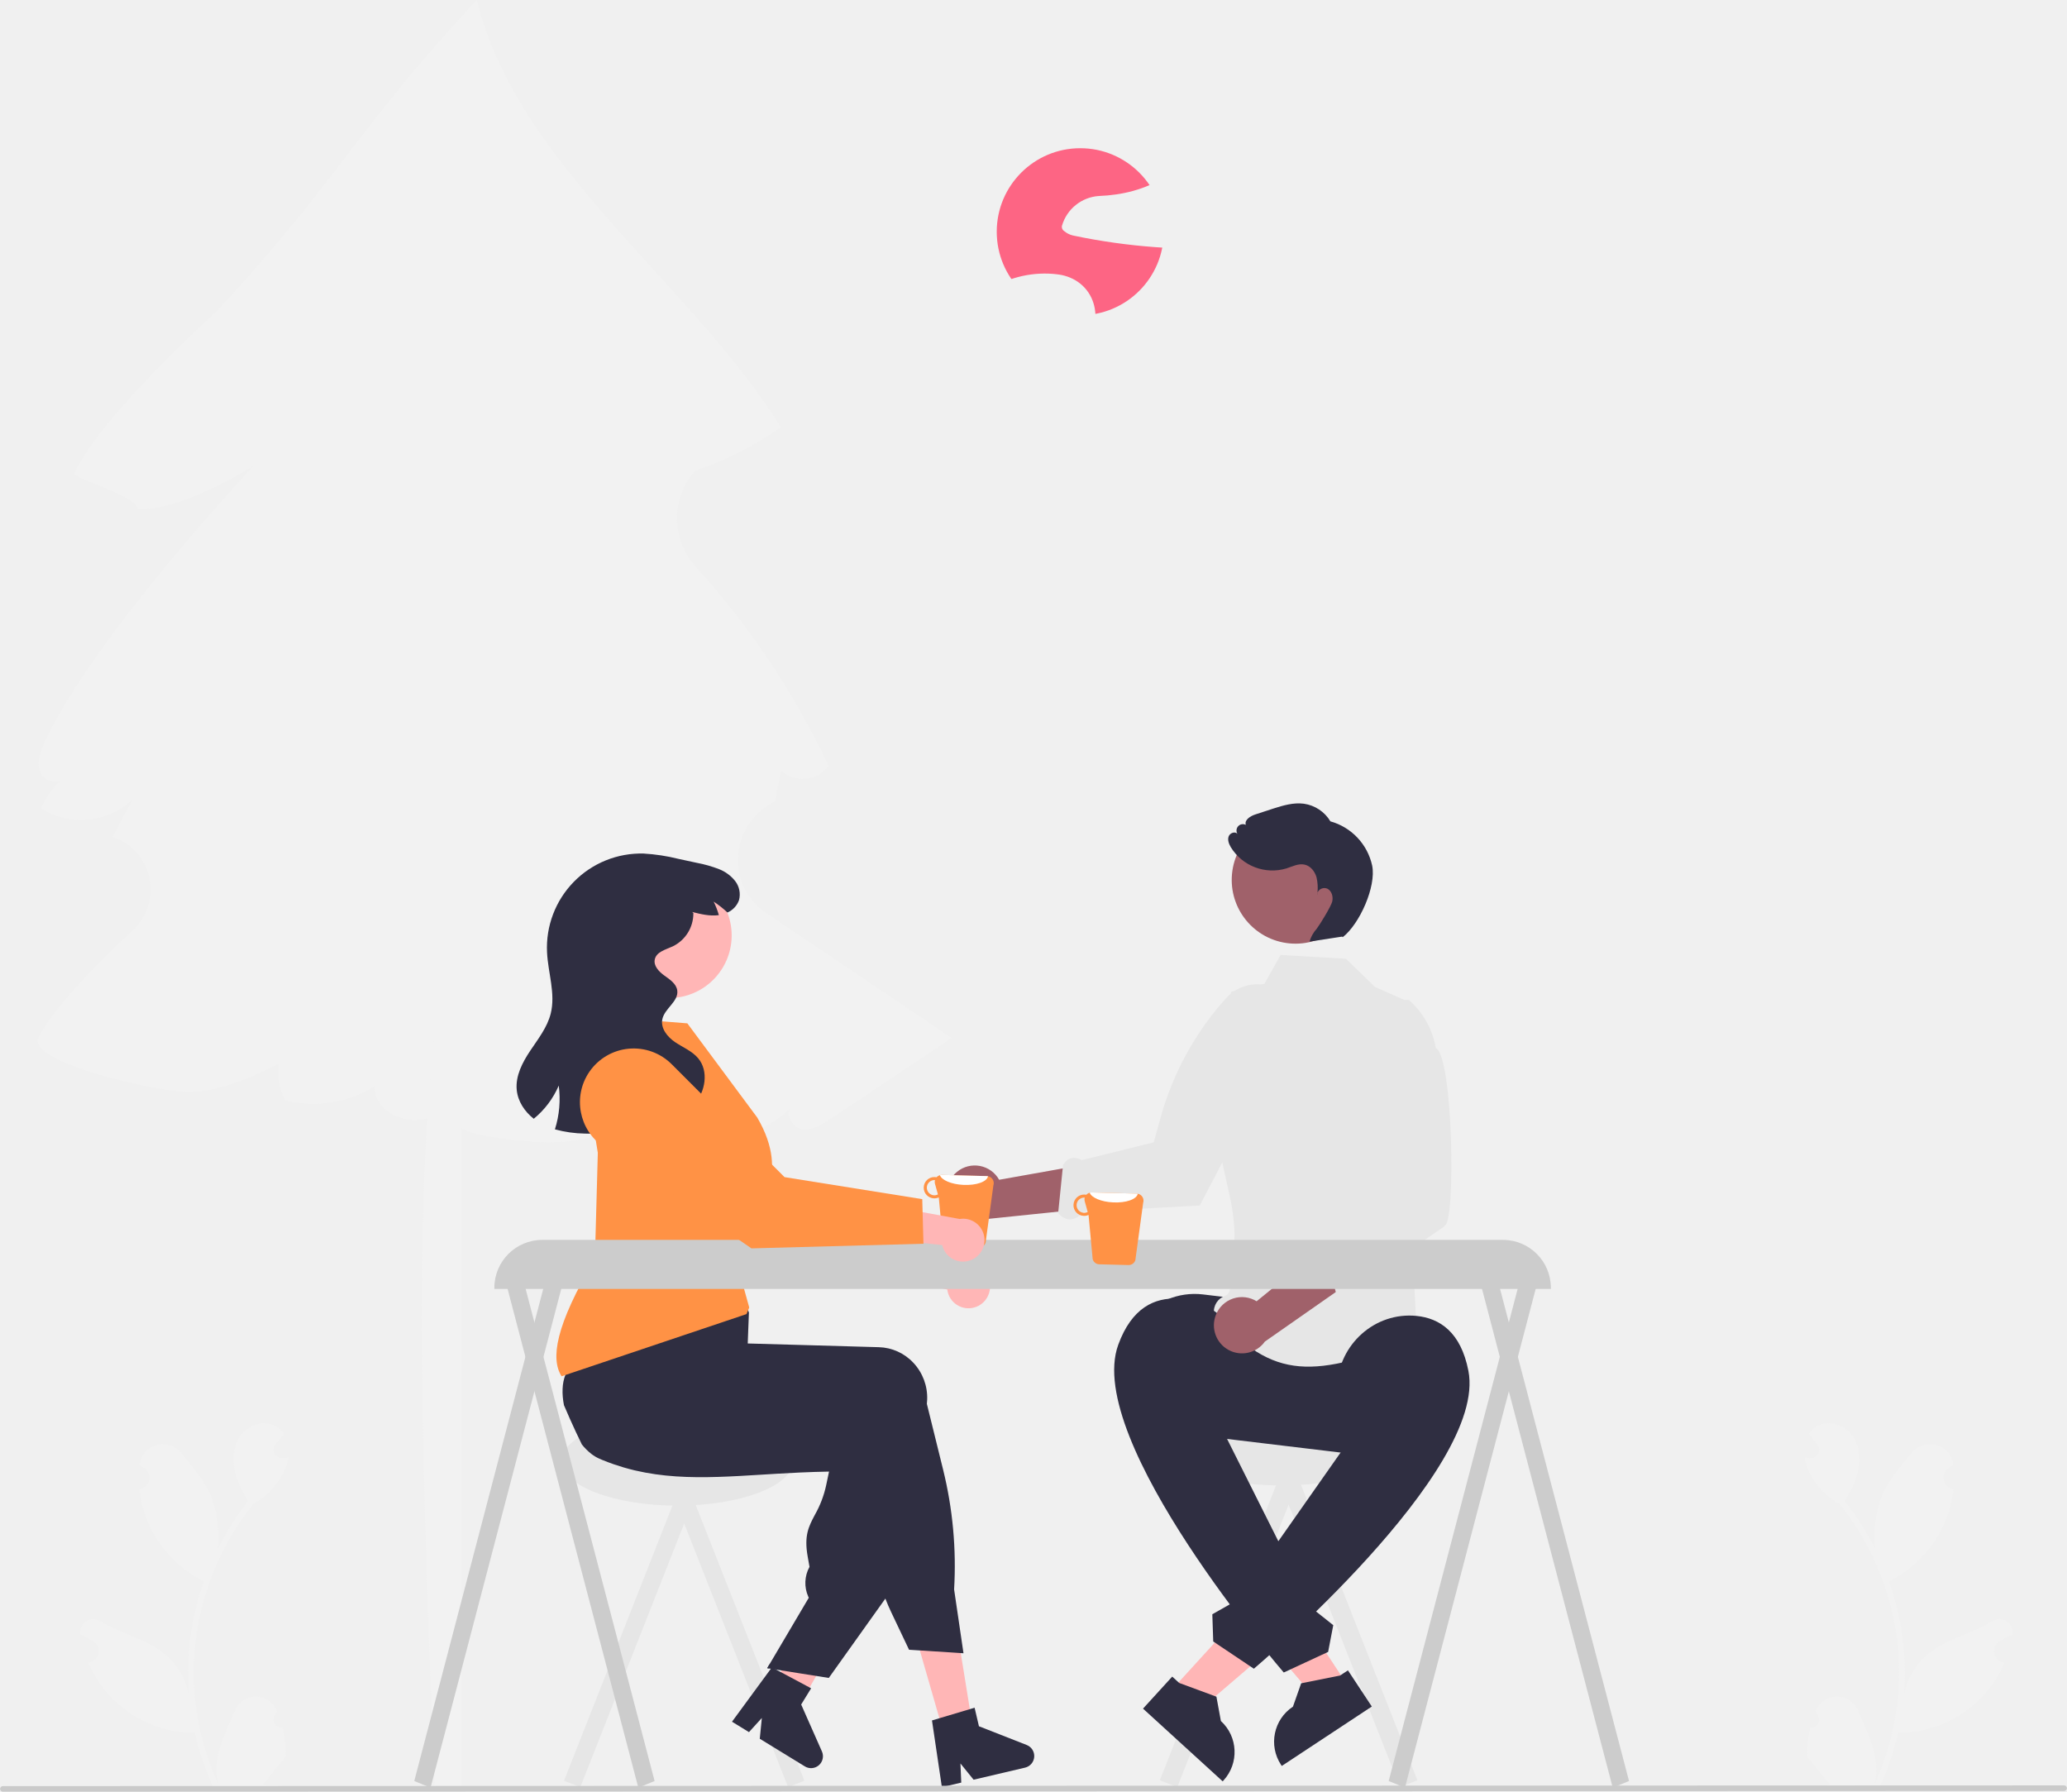
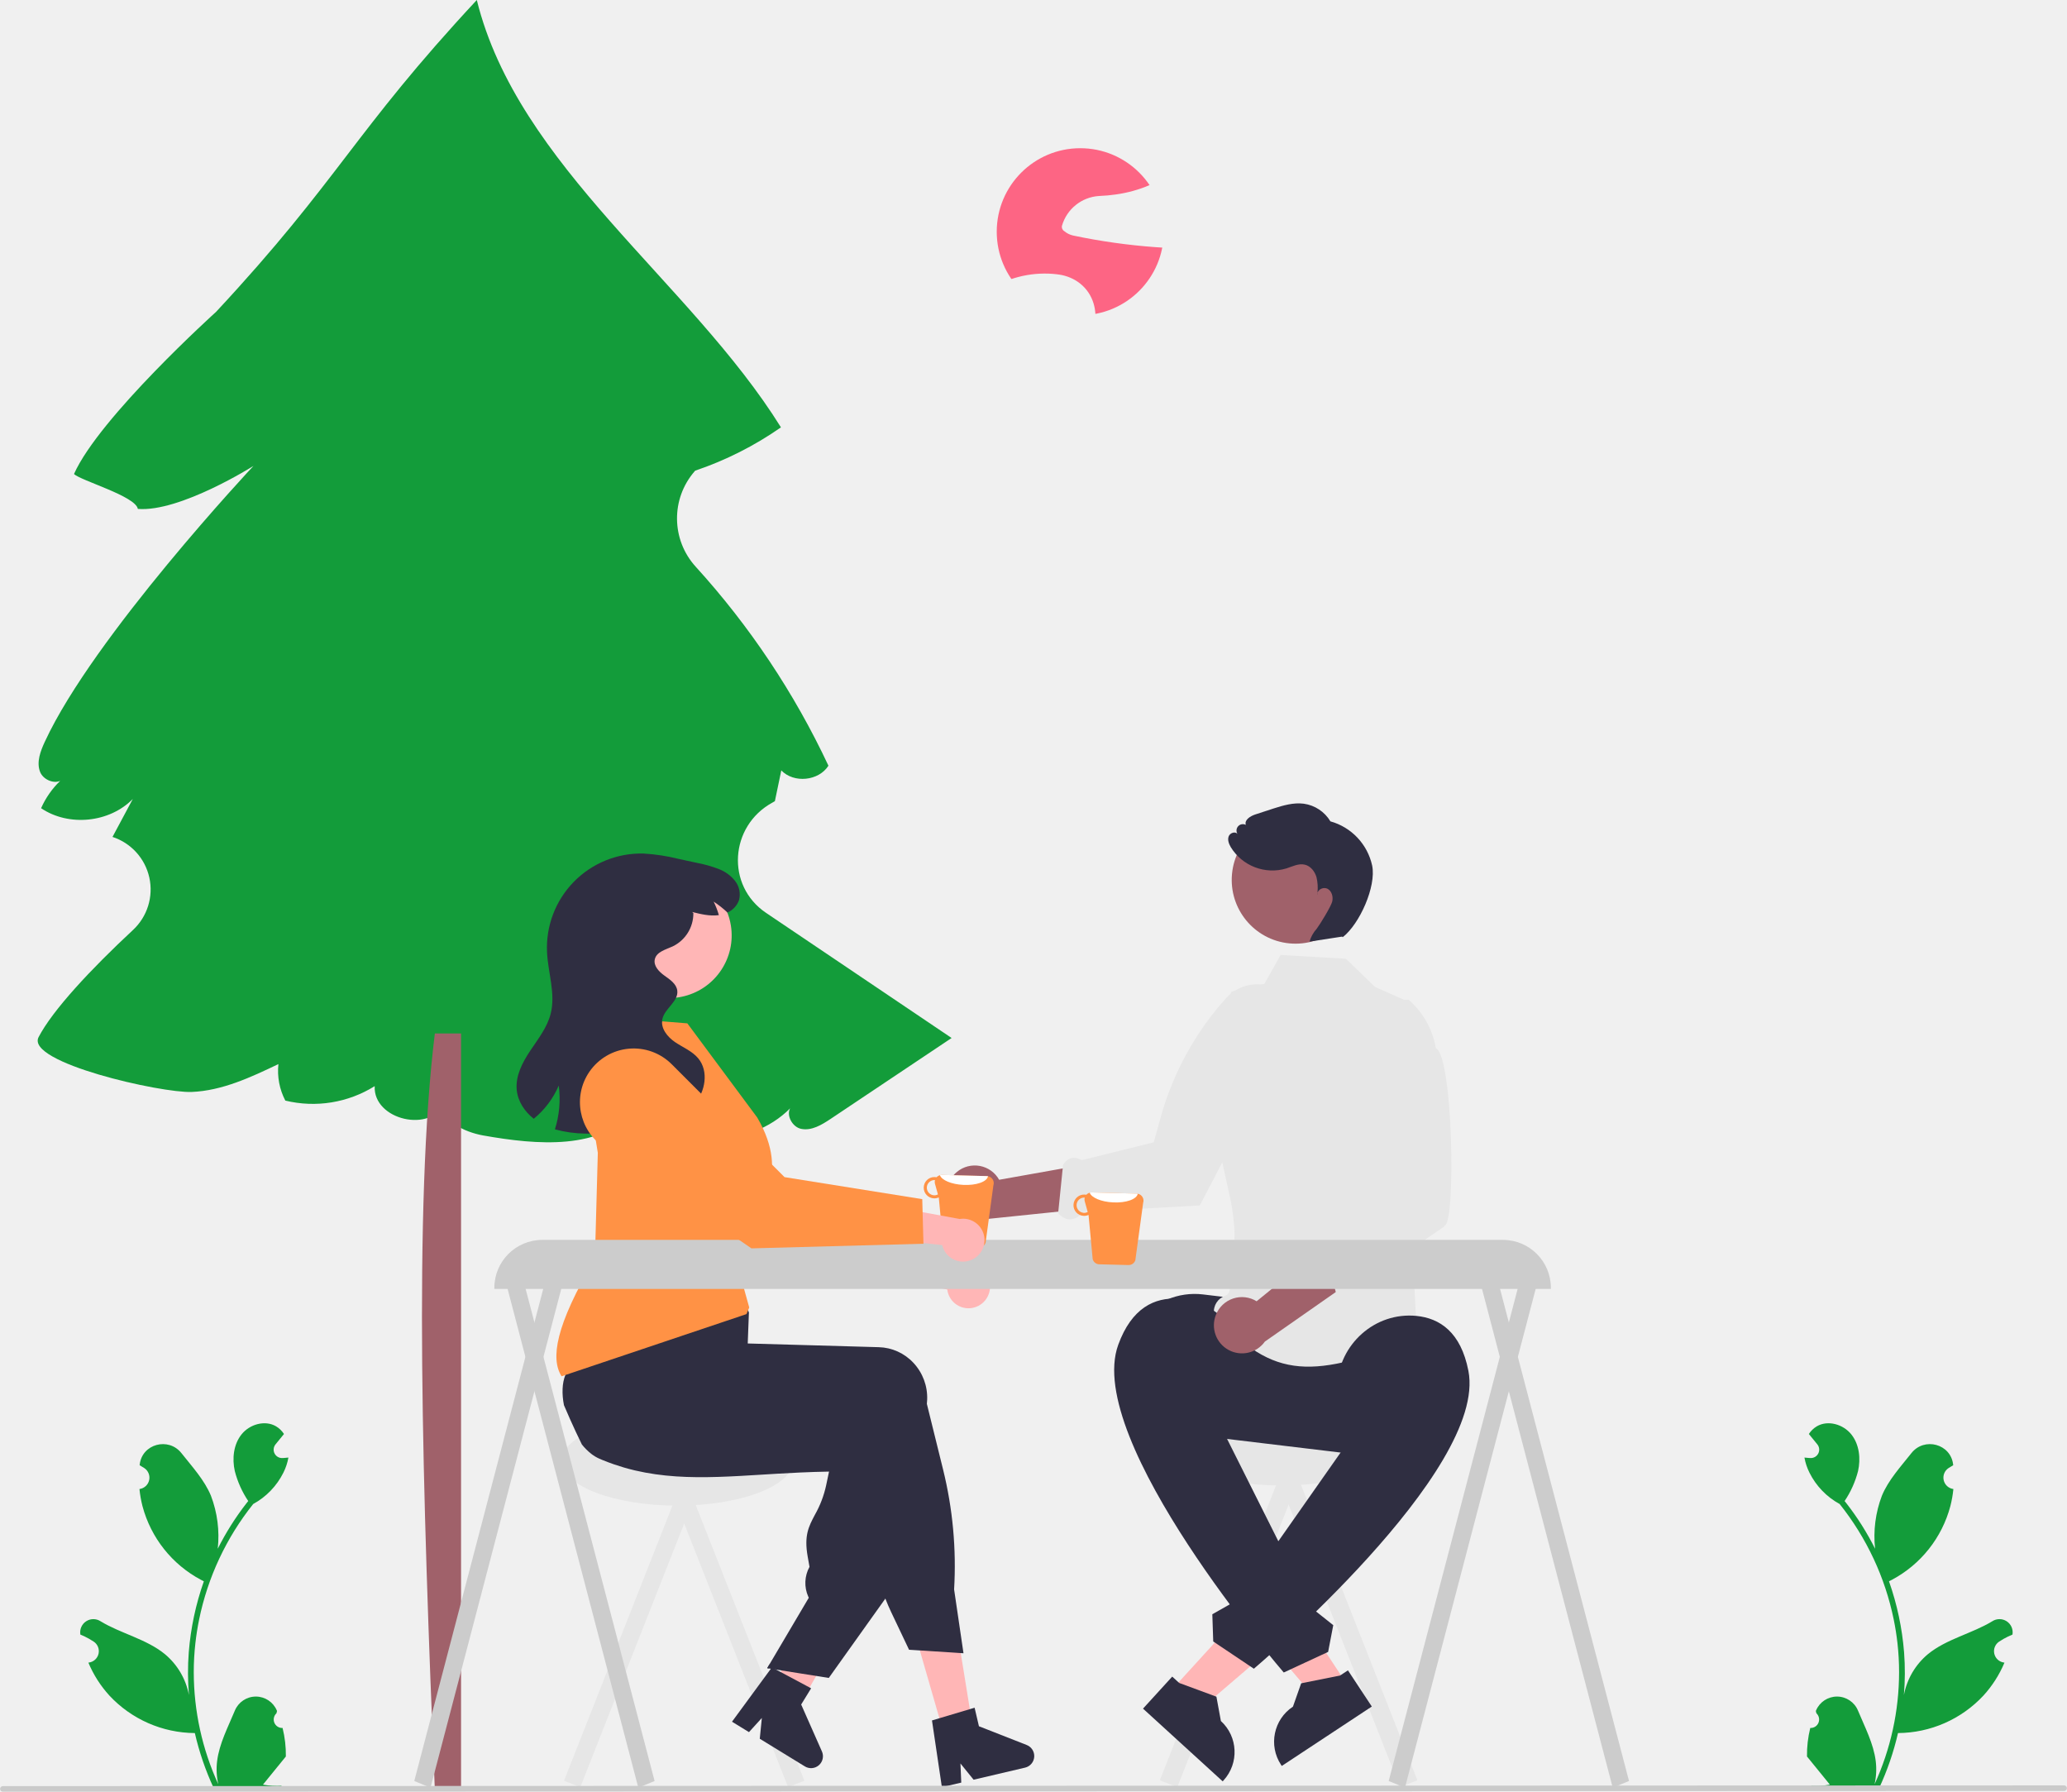
<svg xmlns="http://www.w3.org/2000/svg" width="882.131" height="764.5" viewBox="0 0 882.131 764.5" role="img" artist="Katerina Limpitsouni" source="https://undraw.co/">
-   <path d="M488.538,410.233q.556-.305,1.091-.631,1.37-6.562,2.74-13.124c5.377,5.585,15.949,4.531,20.118-2.006A341.657,341.657,0,0,0,455.791,309.508a30.62,30.62,0,0,1-.44-40.617q.132-.154.262-.31a144.968,144.968,0,0,0,36.605-18.484c-38.629-62.064-112.289-111.37-129.798-182.346-52.673,56.564-58.585,76.486-111.258,133.05,0,0-49.875,45.005-60.64,69.192,2.645,2.778,26.326,9.446,27.236,14.909,18.06,1.448,49.347-18.347,49.347-18.347s-68.29,72.804-89.023,117.648c-1.867,4.038-3.64,8.649-2.076,12.814,1.249,3.325,5.729,5.242,8.614,3.921a36.937,36.937,0,0,0-8.148,11.667c11.79,7.969,29.177,6.218,39.142-3.942q-4.332,8.093-8.664,16.186l.005.013a23.591,23.591,0,0,1,8.746,39.691c-17.921,16.667-34.296,34.186-40.296,45.723-5.645,10.854,52.313,23.937,65.349,23.4,13.036-.537,25.221-6.265,36.995-11.886a27.37,27.37,0,0,0,2.951,15.573,49.802,49.802,0,0,0,38.142-6.166c-.703,14.519,24.322,20.266,30.024,6.895-2.139,7.86,8.262,12.727,16.283,14.151,22.887,4.063,50.505,6.533,65.397-11.314,17.14,17.283,48.551,16.955,65.592-.268-1.677,2.971.89,7.972,4.687,8.76,4.475.928,8.829-1.731,12.628-4.271q25.8-17.249,51.6-34.497L485.861,457.265C468.626,445.647,470.312,420.225,488.538,410.233Z" transform="translate(-158.9343 -67.74987)" fill="#f2f2f2" />
-   <path d="M355.701,831.545H344.515c-5.298-127.177-9.114-248.878,0-322.83l11.186,0Z" transform="translate(-158.9343 -67.74987)" fill="#f2f2f2" />
-   <path d="M931.5,805.06a3.613,3.613,0,0,0,2.619-6.263c-.091-.362-.156-.622-.248-.984q.049-.118.098-.236a9.703,9.703,0,0,1,17.898.067c2.927,7.051,6.654,14.113,7.572,21.568a28.706,28.706,0,0,1-.504,9.872,115.086,115.086,0,0,0,10.469-47.799,111.082,111.082,0,0,0-.689-12.392q-.571-5.06-1.584-10.047a116.419,116.419,0,0,0-23.087-49.342A30.983,30.983,0,0,1,931.16,696.135a23.634,23.634,0,0,1-2.149-6.458c.627.082,1.265.134,1.892.175.195.01.401.021.597.031l.074.003a3.58,3.58,0,0,0,2.94-5.832q-.406-.5-.813-.999c-.411-.514-.833-1.018-1.244-1.532a1.784,1.784,0,0,1-.134-.154c-.473-.586-.946-1.162-1.419-1.748a10.352,10.352,0,0,1,3.394-3.28c4.741-2.777,11.281-.854,14.706,3.435,3.435,4.288,4.083,10.304,2.89,15.662a41.485,41.485,0,0,1-5.738,12.793c.257.329.525.648.782.977A117.172,117.172,0,0,1,959.165,728.58a48.709,48.709,0,0,1,2.908-22.624c2.783-6.715,8.001-12.37,12.595-18.175,5.519-6.973,16.835-3.93,17.807,4.909q.014.128.028.257-1.024.577-2.004,1.226a4.901,4.901,0,0,0,1.976,8.919l.1.015a48.767,48.767,0,0,1-1.285,7.291,50.21,50.21,0,0,1-25,31.468c-.401.206-.792.411-1.193.607a119.598,119.598,0,0,1,6.438,30.296,113.435,113.435,0,0,1-.082,18.315l.031-.216a29.974,29.974,0,0,1,10.232-17.308c7.874-6.469,18.999-8.851,27.494-14.05a5.625,5.625,0,0,1,8.616,5.473q-.017.114-.035.227a32.928,32.928,0,0,0-3.692,1.779q-1.024.578-2.004,1.226a4.901,4.901,0,0,0,1.976,8.919l.1.015c.072.01.134.021.206.031a48.808,48.808,0,0,1-8.978,14.058,50.254,50.254,0,0,1-36.446,15.991h-.01a119.562,119.562,0,0,1-8.032,23.447H932.219c-.103-.319-.195-.648-.288-.967a32.599,32.599,0,0,0,7.939-.473c-2.129-2.612-4.257-5.245-6.386-7.857a1.779,1.779,0,0,1-.134-.154c-1.08-1.337-2.17-2.663-3.25-4l-.001-.002a47.75,47.75,0,0,1,1.399-12.164Z" transform="translate(-158.9343 -67.74987)" fill="#f2f2f2" />
-   <path d="M279.53,805.06a3.613,3.613,0,0,1-2.619-6.263c.091-.362.156-.622.248-.984q-.049-.118-.098-.236a9.703,9.703,0,0,0-17.898.067c-2.927,7.051-6.654,14.113-7.572,21.568a28.706,28.706,0,0,0,.504,9.872,115.086,115.086,0,0,1-10.469-47.799,111.08,111.08,0,0,1,.689-12.392q.571-5.06,1.584-10.047a116.419,116.419,0,0,1,23.087-49.342,30.983,30.983,0,0,0,12.886-13.369,23.634,23.634,0,0,0,2.149-6.458c-.627.082-1.265.134-1.892.175-.195.01-.401.021-.597.031l-.074.003a3.58,3.58,0,0,1-2.94-5.832q.406-.5.813-.999c.411-.514.833-1.018,1.244-1.532a1.784,1.784,0,0,0,.134-.154c.473-.586.946-1.162,1.419-1.748a10.352,10.352,0,0,0-3.394-3.28c-4.741-2.777-11.281-.854-14.706,3.435-3.435,4.288-4.083,10.304-2.89,15.662a41.485,41.485,0,0,0,5.738,12.793c-.257.329-.525.648-.782.977a117.172,117.172,0,0,0-12.23,19.375,48.709,48.709,0,0,0-2.908-22.624c-2.783-6.715-8.001-12.37-12.595-18.175-5.519-6.973-16.835-3.93-17.807,4.909q-.014.128-.028.257,1.024.577,2.004,1.226a4.901,4.901,0,0,1-1.976,8.919l-.1.015a48.767,48.767,0,0,0,1.285,7.291,50.21,50.21,0,0,0,25,31.468c.401.206.792.411,1.193.607a119.598,119.598,0,0,0-6.438,30.296,113.435,113.435,0,0,0,.082,18.315l-.031-.216a29.974,29.974,0,0,0-10.232-17.308c-7.874-6.469-18.999-8.851-27.494-14.05a5.625,5.625,0,0,0-8.616,5.473q.017.114.035.227a32.928,32.928,0,0,1,3.692,1.779q1.024.578,2.004,1.226a4.901,4.901,0,0,1-1.976,8.919l-.1.015c-.072.01-.134.021-.206.031a48.808,48.808,0,0,0,8.978,14.058,50.254,50.254,0,0,0,36.446,15.991h.01a119.562,119.562,0,0,0,8.032,23.447h28.692c.103-.319.195-.648.288-.967a32.599,32.599,0,0,1-7.939-.473c2.129-2.612,4.257-5.245,6.386-7.857a1.781,1.781,0,0,0,.134-.154c1.08-1.337,2.17-2.663,3.25-4l.001-.002a47.75,47.75,0,0,0-1.399-12.164Z" transform="translate(-158.9343 -67.74987)" fill="#f2f2f2" />
+   <path d="M488.538,410.233q.556-.305,1.091-.631,1.37-6.562,2.74-13.124c5.377,5.585,15.949,4.531,20.118-2.006A341.657,341.657,0,0,0,455.791,309.508a30.62,30.62,0,0,1-.44-40.617q.132-.154.262-.31a144.968,144.968,0,0,0,36.605-18.484c-38.629-62.064-112.289-111.37-129.798-182.346-52.673,56.564-58.585,76.486-111.258,133.05,0,0-49.875,45.005-60.64,69.192,2.645,2.778,26.326,9.446,27.236,14.909,18.06,1.448,49.347-18.347,49.347-18.347s-68.29,72.804-89.023,117.648c-1.867,4.038-3.64,8.649-2.076,12.814,1.249,3.325,5.729,5.242,8.614,3.921a36.937,36.937,0,0,0-8.148,11.667c11.79,7.969,29.177,6.218,39.142-3.942q-4.332,8.093-8.664,16.186l.005.013a23.591,23.591,0,0,1,8.746,39.691c-17.921,16.667-34.296,34.186-40.296,45.723-5.645,10.854,52.313,23.937,65.349,23.4,13.036-.537,25.221-6.265,36.995-11.886a27.37,27.37,0,0,0,2.951,15.573,49.802,49.802,0,0,0,38.142-6.166c-.703,14.519,24.322,20.266,30.024,6.895-2.139,7.86,8.262,12.727,16.283,14.151,22.887,4.063,50.505,6.533,65.397-11.314,17.14,17.283,48.551,16.955,65.592-.268-1.677,2.971.89,7.972,4.687,8.76,4.475.928,8.829-1.731,12.628-4.271q25.8-17.249,51.6-34.497L485.861,457.265C468.626,445.647,470.312,420.225,488.538,410.233Z" transform="translate(-158.9343 -67.74987)" fill="#139C3A" />
+   <path d="M355.701,831.545H344.515c-5.298-127.177-9.114-248.878,0-322.83l11.186,0Z" transform="translate(-158.9343 -67.74987)" fill="#A0616A" />
+   <path d="M931.5,805.06a3.613,3.613,0,0,0,2.619-6.263c-.091-.362-.156-.622-.248-.984q.049-.118.098-.236a9.703,9.703,0,0,1,17.898.067c2.927,7.051,6.654,14.113,7.572,21.568a28.706,28.706,0,0,1-.504,9.872,115.086,115.086,0,0,0,10.469-47.799,111.082,111.082,0,0,0-.689-12.392q-.571-5.06-1.584-10.047a116.419,116.419,0,0,0-23.087-49.342A30.983,30.983,0,0,1,931.16,696.135a23.634,23.634,0,0,1-2.149-6.458c.627.082,1.265.134,1.892.175.195.01.401.021.597.031l.074.003a3.58,3.58,0,0,0,2.94-5.832q-.406-.5-.813-.999c-.411-.514-.833-1.018-1.244-1.532a1.784,1.784,0,0,1-.134-.154c-.473-.586-.946-1.162-1.419-1.748a10.352,10.352,0,0,1,3.394-3.28c4.741-2.777,11.281-.854,14.706,3.435,3.435,4.288,4.083,10.304,2.89,15.662a41.485,41.485,0,0,1-5.738,12.793c.257.329.525.648.782.977A117.172,117.172,0,0,1,959.165,728.58a48.709,48.709,0,0,1,2.908-22.624c2.783-6.715,8.001-12.37,12.595-18.175,5.519-6.973,16.835-3.93,17.807,4.909q.014.128.028.257-1.024.577-2.004,1.226a4.901,4.901,0,0,0,1.976,8.919l.1.015a48.767,48.767,0,0,1-1.285,7.291,50.21,50.21,0,0,1-25,31.468c-.401.206-.792.411-1.193.607a119.598,119.598,0,0,1,6.438,30.296,113.435,113.435,0,0,1-.082,18.315l.031-.216a29.974,29.974,0,0,1,10.232-17.308c7.874-6.469,18.999-8.851,27.494-14.05a5.625,5.625,0,0,1,8.616,5.473q-.017.114-.035.227a32.928,32.928,0,0,0-3.692,1.779q-1.024.578-2.004,1.226a4.901,4.901,0,0,0,1.976,8.919l.1.015c.072.01.134.021.206.031a48.808,48.808,0,0,1-8.978,14.058,50.254,50.254,0,0,1-36.446,15.991h-.01a119.562,119.562,0,0,1-8.032,23.447H932.219c-.103-.319-.195-.648-.288-.967a32.599,32.599,0,0,0,7.939-.473c-2.129-2.612-4.257-5.245-6.386-7.857a1.779,1.779,0,0,1-.134-.154c-1.08-1.337-2.17-2.663-3.25-4l-.001-.002a47.75,47.75,0,0,1,1.399-12.164Z" transform="translate(-158.9343 -67.74987)" fill="#139C3A" />
+   <path d="M279.53,805.06a3.613,3.613,0,0,1-2.619-6.263c.091-.362.156-.622.248-.984q-.049-.118-.098-.236a9.703,9.703,0,0,0-17.898.067c-2.927,7.051-6.654,14.113-7.572,21.568a28.706,28.706,0,0,0,.504,9.872,115.086,115.086,0,0,1-10.469-47.799,111.08,111.08,0,0,1,.689-12.392q.571-5.06,1.584-10.047a116.419,116.419,0,0,1,23.087-49.342,30.983,30.983,0,0,0,12.886-13.369,23.634,23.634,0,0,0,2.149-6.458c-.627.082-1.265.134-1.892.175-.195.01-.401.021-.597.031l-.074.003a3.58,3.58,0,0,1-2.94-5.832q.406-.5.813-.999c.411-.514.833-1.018,1.244-1.532a1.784,1.784,0,0,0,.134-.154c.473-.586.946-1.162,1.419-1.748a10.352,10.352,0,0,0-3.394-3.28c-4.741-2.777-11.281-.854-14.706,3.435-3.435,4.288-4.083,10.304-2.89,15.662a41.485,41.485,0,0,0,5.738,12.793c-.257.329-.525.648-.782.977a117.172,117.172,0,0,0-12.23,19.375,48.709,48.709,0,0,0-2.908-22.624c-2.783-6.715-8.001-12.37-12.595-18.175-5.519-6.973-16.835-3.93-17.807,4.909q-.014.128-.028.257,1.024.577,2.004,1.226a4.901,4.901,0,0,1-1.976,8.919l-.1.015a48.767,48.767,0,0,0,1.285,7.291,50.21,50.21,0,0,0,25,31.468c.401.206.792.411,1.193.607a119.598,119.598,0,0,0-6.438,30.296,113.435,113.435,0,0,0,.082,18.315l-.031-.216a29.974,29.974,0,0,0-10.232-17.308c-7.874-6.469-18.999-8.851-27.494-14.05a5.625,5.625,0,0,0-8.616,5.473q.017.114.035.227a32.928,32.928,0,0,1,3.692,1.779q1.024.578,2.004,1.226a4.901,4.901,0,0,1-1.976,8.919l-.1.015c-.072.01-.134.021-.206.031a48.808,48.808,0,0,0,8.978,14.058,50.254,50.254,0,0,0,36.446,15.991h.01a119.562,119.562,0,0,0,8.032,23.447h28.692c.103-.319.195-.648.288-.967a32.599,32.599,0,0,1-7.939-.473c2.129-2.612,4.257-5.245,6.386-7.857a1.781,1.781,0,0,0,.134-.154c1.08-1.337,2.17-2.663,3.25-4l.001-.002a47.75,47.75,0,0,0-1.399-12.164Z" transform="translate(-158.9343 -67.74987)" fill="#139C3A" />
  <rect x="725.782" y="669.141" width="8.006" height="165.464" transform="translate(-383.7896 252.1961) rotate(-21.5097)" fill="#e6e6e6" />
  <rect x="683.971" y="669.141" width="8.006" height="165.464" transform="translate(893.4199 1635.884) rotate(-158.4903)" fill="#e6e6e6" />
  <ellipse cx="546.832" cy="613.36" rx="52.931" ry="20.461" fill="#e6e6e6" />
  <path d="M749.934,689.807,665.247,679.65a30,30,0,1,1,7.145-59.573l84.687,10.157a30,30,0,1,1-7.145,59.573Z" transform="translate(-158.9343 -67.74987)" fill="#2f2e41" />
  <path d="M733.33,476.831l12.412,12.04,15.867,7.038c-1.386.959-8.691,99.39.721,103.487,8.014,3.488-.154,6.374.123,14.493s1.314,24.82,1.314,24.82c-44.052,16.958-61.151,18.601-86.757-10.496a7.196,7.196,0,0,1,4.865-7.597c5.678-2.192-2.996-16.644,1.632-18.332s.791-21.6.791-21.6l-9.857-44.865-2.413-6.777,12.455-38.204,14.057-3.303,6.934-12.316Z" transform="translate(-158.9343 -67.74987)" fill="#e6e6e6" />
  <path d="M567.371,567.75a11.926,11.926,0,0,1,17.969,3.397l41.725-7.433-8.712,20.227-38.287,3.957a11.991,11.991,0,0,1-12.695-20.149Z" transform="translate(-158.9343 -67.74987)" fill="#a0616a" />
  <path d="M610.513,585.457c3.662,3.784,7.26,3.33,10.806-.597l49.652-2.745.153-.289c.175-.331,10.638-20.152,19.92-38.704,1.429-2.857,2.83-5.684,4.162-8.405q.862-1.761,1.681-3.458c3.684-7.629,6.62-14.078,7.767-17.466a35.202,35.202,0,0,0-.058-23.413l-.077-.183-.172-.1a17.864,17.864,0,0,0-22.073,3.461A126.533,126.533,0,0,0,654.297,544.416l-2.979,10.749-30.732,7.612c-3.135-1.691-5.84-1.272-7.967,1.973Z" transform="translate(-158.9343 -67.74987)" fill="#e6e6e6" />
  <polygon points="499.819 721.289 510.364 730.911 552.496 694.815 536.932 680.614 499.819 721.289" fill="#ffb6b6" />
  <path d="M659.205,783.141l2.968,2.708,15.888,5.862,1.911,10.379.001.001a17.917,17.917,0,0,1,1.158,25.311l-.392.43L646.736,796.806Z" transform="translate(-158.9343 -67.74987)" fill="#2f2e41" />
  <path d="M738.639,676.743l-9.102-17.575c.761-17.796,16.196-31.7,33.92-29.926,9.87.988,18.929,6.865,22.147,23.453,8.275,42.655-91.56,127.083-91.56,127.083l-17.339-11.624-.388-11.616,10.165-5.757.375-9.88,9.643-4.144Z" transform="translate(-158.9343 -67.74987)" fill="#2f2e41" />
  <circle cx="711.809" cy="443.192" r="27.213" transform="translate(43.60274 1041.575) rotate(-84.50888)" fill="#a0616a" />
  <polygon points="574.785 718.62 562.87 726.482 526.875 684.264 544.461 672.661 574.785 718.62" fill="#ffb6b6" />
  <path d="M744.38,795.915,705.959,821.265l-.321-.486a17.917,17.917,0,0,1,5.086-24.821l.001-.001,3.505-9.955,16.607-3.315,3.354-2.213Z" transform="translate(-158.9343 -67.74987)" fill="#2f2e41" />
  <path d="M679.26,675.038,690.527,656.721c2.021-17.697-11.061-33.836-28.844-34.845-9.904-.562-19.768,3.832-25.53,19.717-14.819,40.846,70.646,139.795,70.646,139.795l18.938-8.782L727.929,761.193l-9.144-7.27,1.169-9.818-8.88-5.595Z" transform="translate(-158.9343 -67.74987)" fill="#2f2e41" />
  <path d="M721.117,449.678q.038-.526.073-1.055A2.049,2.049,0,0,0,721.117,449.678Z" transform="translate(-158.9343 -67.74987)" fill="#2f2e41" />
  <path d="M744.531,437.081a25.151,25.151,0,0,0-17.817-18.865,15.767,15.767,0,0,0-11.339-7.528c-4.38-.583-8.77.716-12.981,2.054q-3.903,1.241-7.785,2.544c-2.107.707-4.697,2.323-3.998,4.433a2.72,2.72,0,0,0-3.547,3.882c-.977-1.26-3.237-.452-3.78,1.047-.544,1.499.097,3.16.891,4.543a20.799,20.799,0,0,0,23.746,9.11c2.578-.844,5.212-2.229,7.853-1.61,2.493.584,4.287,2.895,4.997,5.355a19.175,19.175,0,0,1,.419,6.576,3.212,3.212,0,0,1,4.212-1.684c1.883.939,2.559,3.414,2.092,5.466-.466,2.052-5.361,10.006-6.654,11.666a13.946,13.946,0,0,0-3.048,5.461q6.96-1.07,13.921-2.141l.252.253C739.159,462.053,746.352,446.009,744.531,437.081Z" transform="translate(-158.9343 -67.74987)" fill="#2f2e41" />
  <path d="M677.86,628.742a11.926,11.926,0,0,1,17.359-5.752l32.873-26.751,2.201,21.914L698.739,640.197a11.991,11.991,0,0,1-20.879-11.455Z" transform="translate(-158.9343 -67.74987)" fill="#a0616a" />
  <path d="M729.871,622.217c3.961,1.417,7.024.364,8.275-5.67l37.265-25.531-.007-.327c4.861-.377,3.749-72.24-3.706-75.755A35.202,35.202,0,0,0,760.283,494.491l-.156-.122-.199-.004a17.864,17.864,0,0,0-17.618,13.74,126.533,126.533,0,0,0,.225,58.044l2.613,10.844-16.268,13.77c-4.495-1.177-6.489.632-6.16,5.214Z" transform="translate(-158.9343 -67.74987)" fill="#e6e6e6" />
  <rect x="466.698" y="679.93" width="7.47" height="154.387" transform="translate(-403.7774 157.468) rotate(-21.5097)" fill="#e6e6e6" />
  <rect x="427.686" y="679.93" width="7.47" height="154.387" transform="translate(396.2553 1551.953) rotate(-158.4903)" fill="#e6e6e6" />
  <ellipse cx="289.087" cy="623.348" rx="49.387" ry="19.091" fill="#e6e6e6" />
  <path d="M418.056,471.091a26.741,26.741,0,0,0,30.614,22.186q1.19-.19,2.346-.486a26.729,26.729,0,0,0,19.839-30.12,26.462,26.462,0,0,0-1.739-6.108,26.732,26.732,0,0,0-51.06,14.527Z" transform="translate(-158.9343 -67.74987)" fill="#ffb6b6" />
  <polygon points="403.257 741.338 415.264 737.768 407.322 688.687 389.601 693.957 403.257 741.338" fill="#ffb6b6" />
  <path d="M488.557,789.715c.731.637,1.464,1.265,2.204,1.895,1.473,1.259,2.965,2.503,4.46,3.732.751.615,1.511,1.231,2.264,1.838l-.004.024.048.016.015.011,1.213.512,2.57-4.501,1.186-2.073,1.675-2.937,3.069-5.371,16.161-28.282-17.024-7.176L505.3,750.012l-.008-.001-.541,1.292-10.166,24.123-2.075,4.932-.066.149-1.248,2.945-1.077,2.552-1.2,2.852Z" transform="translate(-158.9343 -67.74987)" fill="#ffb6b6" />
  <path d="M399.608,667.316c.837,1.982,1.701,3.959,2.575,5.921q2.435,5.478,5.066,10.837c-.001.008.007.01.014.019a23.435,23.435,0,0,0,3.843,3.861c.058.06.126.104.185.155a16.218,16.218,0,0,0,3.424,2.047c.441.187.89.376,1.331.564,1.594.656,3.18,1.252,4.765,1.805q4.231,1.464,8.448,2.481c.226.061.453.114.68.166,11.595,2.719,23.235,3.142,35.515,2.759,6.063-.183,12.284-.567,18.726-.967,2.106-.137,4.219-.265,6.356-.388.161-.008.331-.023.501-.03,3.054-.18,6.156-.344,9.33-.489,3.996-.182,8.11-.321,12.374-.393l-1.221,5.799a44.543,44.543,0,0,1-4.853,12.703c-2.591,4.901-4.643,8.778-3.035,17.781l.772,4.358a14.287,14.287,0,0,0-.527,12.716l.218.48-16.662,28.211-1.08,1.829,6.091.965,7.492,1.195,12.699,2.011,24.145-33.859,1.155-1.615.014-.09,9.295-70.944c.074-.627.125-1.266.142-1.902a21.746,21.746,0,0,0-5.883-15.756,20.942,20.942,0,0,0-14.737-6.654l-6.4-.182-13.076-.373-9.212-.257-.184-.004-27.165-.773-.677-8.091-.332-.187-10.556-5.882-36.511-20.347-.093-.048-2.402-1.338-.381.444c-.114.133-.227.267-.332.401a76.927,76.927,0,0,0-8.376,13.246,225.948,225.948,0,0,0-10.327,23.551q-.196.524-.353.953l-.039.086c-.047.135-.077.223-.089.246C398.777,657.915,398.681,662.555,399.608,667.316Z" transform="translate(-158.9343 -67.74987)" fill="#2f2e41" />
  <path d="M402.095,641.022c.206-.505.446-1.013.692-1.504a113.561,113.561,0,0,1,6.362-10.775c2.61-3.957,5.653-8.156,9.199-12.661q2.573-3.273,5.495-6.786,1.464-1.76,3.029-3.579a2.114,2.114,0,0,1,.135-.163l.3-.356,37.538,11.206,10.982,4.14,2.723,7.283-.074,1.795c.008.001.008.001-.001.008l-.187,4.895-.001.008-.243,6.466.067.002,21.627.61,22.288.631,11.972.342a20.929,20.929,0,0,1,14.737,6.654,21.757,21.757,0,0,1,5.883,15.756c-.017.586-.061,1.184-.129,1.77l6.914,27.979a171.317,171.317,0,0,1,4.714,51.203l4.006,27.233-1.173-.076-17.453-1.126-4.609-.293-7.689-16.185c-.876-1.845-1.687-3.73-2.417-5.644a78.915,78.915,0,0,1-3.011-9.587l-13.48-54.911q-2.577.033-5.098.033-11.667.043-22.317-.45c-23.086-1.06-42.76-3.974-59.906-8.892q-7.224-2.064-13.866-4.617-2.437-.928-4.796-1.928c-.371-.151-.734-.301-1.095-.459a21.182,21.182,0,0,1-12.468-15.992A21.613,21.613,0,0,1,402.095,641.022Z" transform="translate(-158.9343 -67.74987)" fill="#2f2e41" />
  <path d="M559.833,800.905l12.993-3.875,2.038-.61,1.849,7.907,20.382,7.993a5.073,5.073,0,0,1-.69,9.664l-21.968,5.151-5.617-6.932.354,8.166-8.274,1.942-4.224-28.461Z" transform="translate(-158.9343 -67.74987)" fill="#2f2e41" />
  <polygon points="328.497 709.961 327.417 711.79 328.188 711.912 328.497 709.961" fill="#2f2e41" />
  <path d="M491.262,780.745l11.959,6.388,1.877,1-4.25,6.919,8.859,20.021a5.073,5.073,0,0,1-7.291,6.382L483.182,809.659l.886-8.878-5.494,6.051-7.246-4.442,17.024-23.195Z" transform="translate(-158.9343 -67.74987)" fill="#2f2e41" />
  <path d="M574.906,625.587a9.099,9.099,0,0,1-11.697-7.606l-31.601-6.848,12.011-11.75,28.168,8.304a9.148,9.148,0,0,1,3.119,17.899Z" transform="translate(-158.9343 -67.74987)" fill="#ffb6b6" />
  <path d="M482.094,610.824l-58.333-49.849a22.965,22.965,0,0,1-2.537-32.343h0a22.941,22.941,0,0,1,35.277.478l42.838,52.97,57.458,15.513-1.49,18.979Z" transform="translate(-158.9343 -67.74987)" fill="#FF9245" />
  <path d="M414.064,559.647l-1.236,45.244c-17.002,28.724-18.936,42.673-14.23,50.109L477.509,628.463l1.178-2.813-5.349-19.216,6.619-20.859c1.165-2.179,16.987-15.57,2.156-40.97l-29.838-40.196-10.788-.868c-3.941,10.116-9.952,15.136-17.053,17.468C408.375,535.728,410.734,538.123,414.064,559.647Z" transform="translate(-158.9343 -67.74987)" fill="#FF9245" />
  <path d="M474.326,451.814a9.063,9.063,0,0,1-4.939,5.296,42.44,42.44,0,0,0-5.893-4.648,35.186,35.186,0,0,1,2.233,5.76c-.041.008-.075.008-.116.017-3.785.506-7.587-.432-11.289-1.361l.515.473a15.595,15.595,0,0,1-8.848,14.227c-2.963,1.361-6.873,2.308-7.603,5.478-.647,2.806,1.785,5.321,4.125,6.989s5.08,3.494,5.462,6.35c.614,4.648-5.345,7.595-6.358,12.168-.88,3.918,2.15,7.653,5.478,9.894s7.246,3.785,9.819,6.873c4.557,5.47,3.088,14.194-1.61,19.547a19.131,19.131,0,0,1-1.627,1.652,41.373,41.373,0,0,0-4.208-4.565,42.439,42.439,0,0,0-5.893-4.648,35.186,35.186,0,0,1,2.233,5.76,37.213,37.213,0,0,1,1.419,7.802,51.552,51.552,0,0,1-10.583,3.677,102.988,102.988,0,0,1-28.105,2.889,51.761,51.761,0,0,1-12.783-1.809,43.111,43.111,0,0,0,1.635-18.676,37.267,37.267,0,0,1-10.666,14.16c-3.893-3.063-6.781-7.404-7.263-12.293-.589-6.01,2.432-11.753,5.785-16.775,3.362-5.022,7.23-9.919,8.707-15.771,2.158-8.533-1.137-17.406-1.56-26.196a40.2,40.2,0,0,1,41.236-42.133,80.47,80.47,0,0,1,14.783,2.258c2.631.564,5.254,1.137,7.885,1.702a53.142,53.142,0,0,1,9.529,2.706,16.324,16.324,0,0,1,6.848,5.055A9.371,9.371,0,0,1,474.326,451.814Z" transform="translate(-158.9343 -67.74987)" fill="#2f2e41" />
  <path d="M820.794,617.724H369.913v-.5a20.444,20.444,0,0,1,20.421-20.421H800.373a20.444,20.444,0,0,1,20.421,20.421Z" transform="translate(-158.9343 -67.74987)" fill="#ccc" />
  <polygon points="695.214 759.945 688.264 762.795 631.656 546.824 638.607 543.973 695.214 759.945" fill="#ccc" />
  <polygon points="592.645 759.945 599.595 762.795 656.202 546.824 649.252 543.973 592.645 759.945" fill="#ccc" />
  <polygon points="279.364 759.945 272.414 762.795 215.807 546.824 222.757 543.973 279.364 759.945" fill="#ccc" />
  <polygon points="176.795 759.945 183.745 762.795 240.352 546.824 233.402 543.973 176.795 759.945" fill="#ccc" />
  <path d="M646.795,580.999a2.997,2.997,0,0,0-2.295-3.892,2.756,2.756,0,0,0-.473-.059l-19.189-.496a3.083,3.083,0,0,0-2.295.99,3.854,3.854,0,0,0-.818-.085,4.549,4.549,0,1,0-.228,9.096,4.612,4.612,0,0,0,1.996-.41L625.258,605.021a2.98,2.98,0,0,0,2.816,2.193l12.475.321a3.021,3.021,0,0,0,2.912-2.039Zm-25.259,4.253a3.254,3.254,0,0,1,.152-6.506c.061 0.0.115.029.176.029a3.064,3.064,0,0,0,.01,1.589l1.256,4.498A3.063,3.063,0,0,1,621.537,585.252Z" transform="translate(-158.9343 -67.74987)" fill="#FF9245" />
  <path d="M644.501,577.107c-.409,2.338-5.005,3.981-10.532,3.695-5.082-.234-9.238-2.019-9.999-4.134a2.838,2.838,0,0,1,.869-.116l19.189.496A2.756,2.756,0,0,1,644.501,577.107Z" transform="translate(-158.9343 -67.74987)" fill="#fff" />
  <path d="M582.882,573.528a2.997,2.997,0,0,0-2.295-3.892,2.756,2.756,0,0,0-.473-.059l-19.189-.496a3.083,3.083,0,0,0-2.295.99,3.854,3.854,0,0,0-.818-.085,4.549,4.549,0,0,0-.228,9.096,4.612,4.612,0,0,0,1.996-.41l1.765,18.877a2.98,2.98,0,0,0,2.816,2.193l12.475.321a3.021,3.021,0,0,0,2.912-2.039Zm-25.259,4.253a3.254,3.254,0,0,1,.152-6.506c.061 0.0.115.029.176.029a3.064,3.064,0,0,0,.01,1.589l1.256,4.498A3.063,3.063,0,0,1,557.624,577.782Z" transform="translate(-158.9343 -67.74987)" fill="#FF9245" />
  <path d="M580.588,569.637c-.409,2.338-5.005,3.981-10.532,3.695-5.082-.234-9.238-2.019-9.999-4.134a2.837,2.837,0,0,1,.869-.116l19.189.496A2.756,2.756,0,0,1,580.588,569.637Z" transform="translate(-158.9343 -67.74987)" fill="#fff" />
  <path d="M573.474,605.351a9.099,9.099,0,0,1-12.431-6.335l-32.146-3.491,10.711-12.947,28.884,5.3a9.148,9.148,0,0,1,4.982,17.473Z" transform="translate(-158.9343 -67.74987)" fill="#ffb6b6" />
  <path d="M479.625,600.418,416.38,556.97a22.965,22.965,0,0,1-5.919-31.898h0a22.941,22.941,0,0,1,35.132-3.229L493.756,570.021l58.77,9.392.512,19.031Z" transform="translate(-158.9343 -67.74987)" fill="#FF9245" />
  <path d="M1039.875,831.943l-879.75.307a1.191,1.191,0,0,1,0-2.381l879.75-.307a1.191,1.191,0,0,1,0,2.381Z" transform="translate(-158.9343 -67.74987)" fill="#cacaca" />
  <circle cx="461.019" cy="98.88" r="35.64" fill="#fd6584" />
  <path d="M699.724,149.756c-2.061-6.905-7.885-11.412-14.922-12.401-.077-.011-.151.004-.228-.001a2.223,2.223,0,0,0-.304-.07A44.461,44.461,0,0,0,655.654,143.512c-8.25,5.15-17.861,7.479-27.578,7.858q-.086.003-.172.008a17.61,17.61,0,0,0-15.751,12.696,2.066,2.066,0,0,0,.92,2.261,9.031,9.031,0,0,0,3.724,1.89q4.44.941,8.911,1.723,8.725,1.527,17.542,2.469a260.846,260.846,0,0,0,35.93,1.358c3.995-.124,7.847-.257,11.507-2.02a17.121,17.121,0,0,0,6.601-5.76A19.423,19.423,0,0,0,699.724,149.756Z" transform="translate(-158.9343 -67.74987)" fill="#f0f0f0" />
  <path d="M835.742,279.994a17.121,17.121,0,0,0,6.601,5.76c3.66,1.763,7.512,1.896,11.507,2.02a260.846,260.846,0,0,0,35.93-1.358q8.807-.945,17.542-2.469,4.47-.782,8.911-1.723a9.031,9.031,0,0,0,3.724-1.89,2.066,2.066,0,0,0,.92-2.261,17.61,17.61,0,0,0-15.751-12.696q-.086-.004-.172-.008c-9.718-.378-19.329-2.708-27.578-7.858a44.461,44.461,0,0,0-28.616-6.229,2.223,2.223,0,0,0-.304.07c-.077.005-.151-.009-.228.001-7.037.989-12.861,5.497-14.922,12.401A19.423,19.423,0,0,0,835.742,279.994Z" transform="translate(-158.9343 -67.74987)" fill="#f0f0f0" />
  <path d="M625.649,197.276c-2.062-6.905-7.885-11.412-14.922-12.401-.078-.011-.151.004-.228-.001a2.22,2.22,0,0,0-.304-.07,44.461,44.461,0,0,0-28.616,6.229c-8.249,5.15-17.86,7.48-27.577,7.858q-.086.003-.173.008a17.61,17.61,0,0,0-15.751,12.696,2.066,2.066,0,0,0,.92,2.261,9.031,9.031,0,0,0,3.723,1.89q4.44.94,8.911,1.723,8.725,1.527,17.542,2.469a260.857,260.857,0,0,0,35.93,1.358c3.994-.124,7.847-.257,11.507-2.02a17.123,17.123,0,0,0,6.601-5.76A19.424,19.424,0,0,0,625.649,197.276Z" transform="translate(-158.9343 -67.74987)" fill="#f0f0f0" />
</svg>
